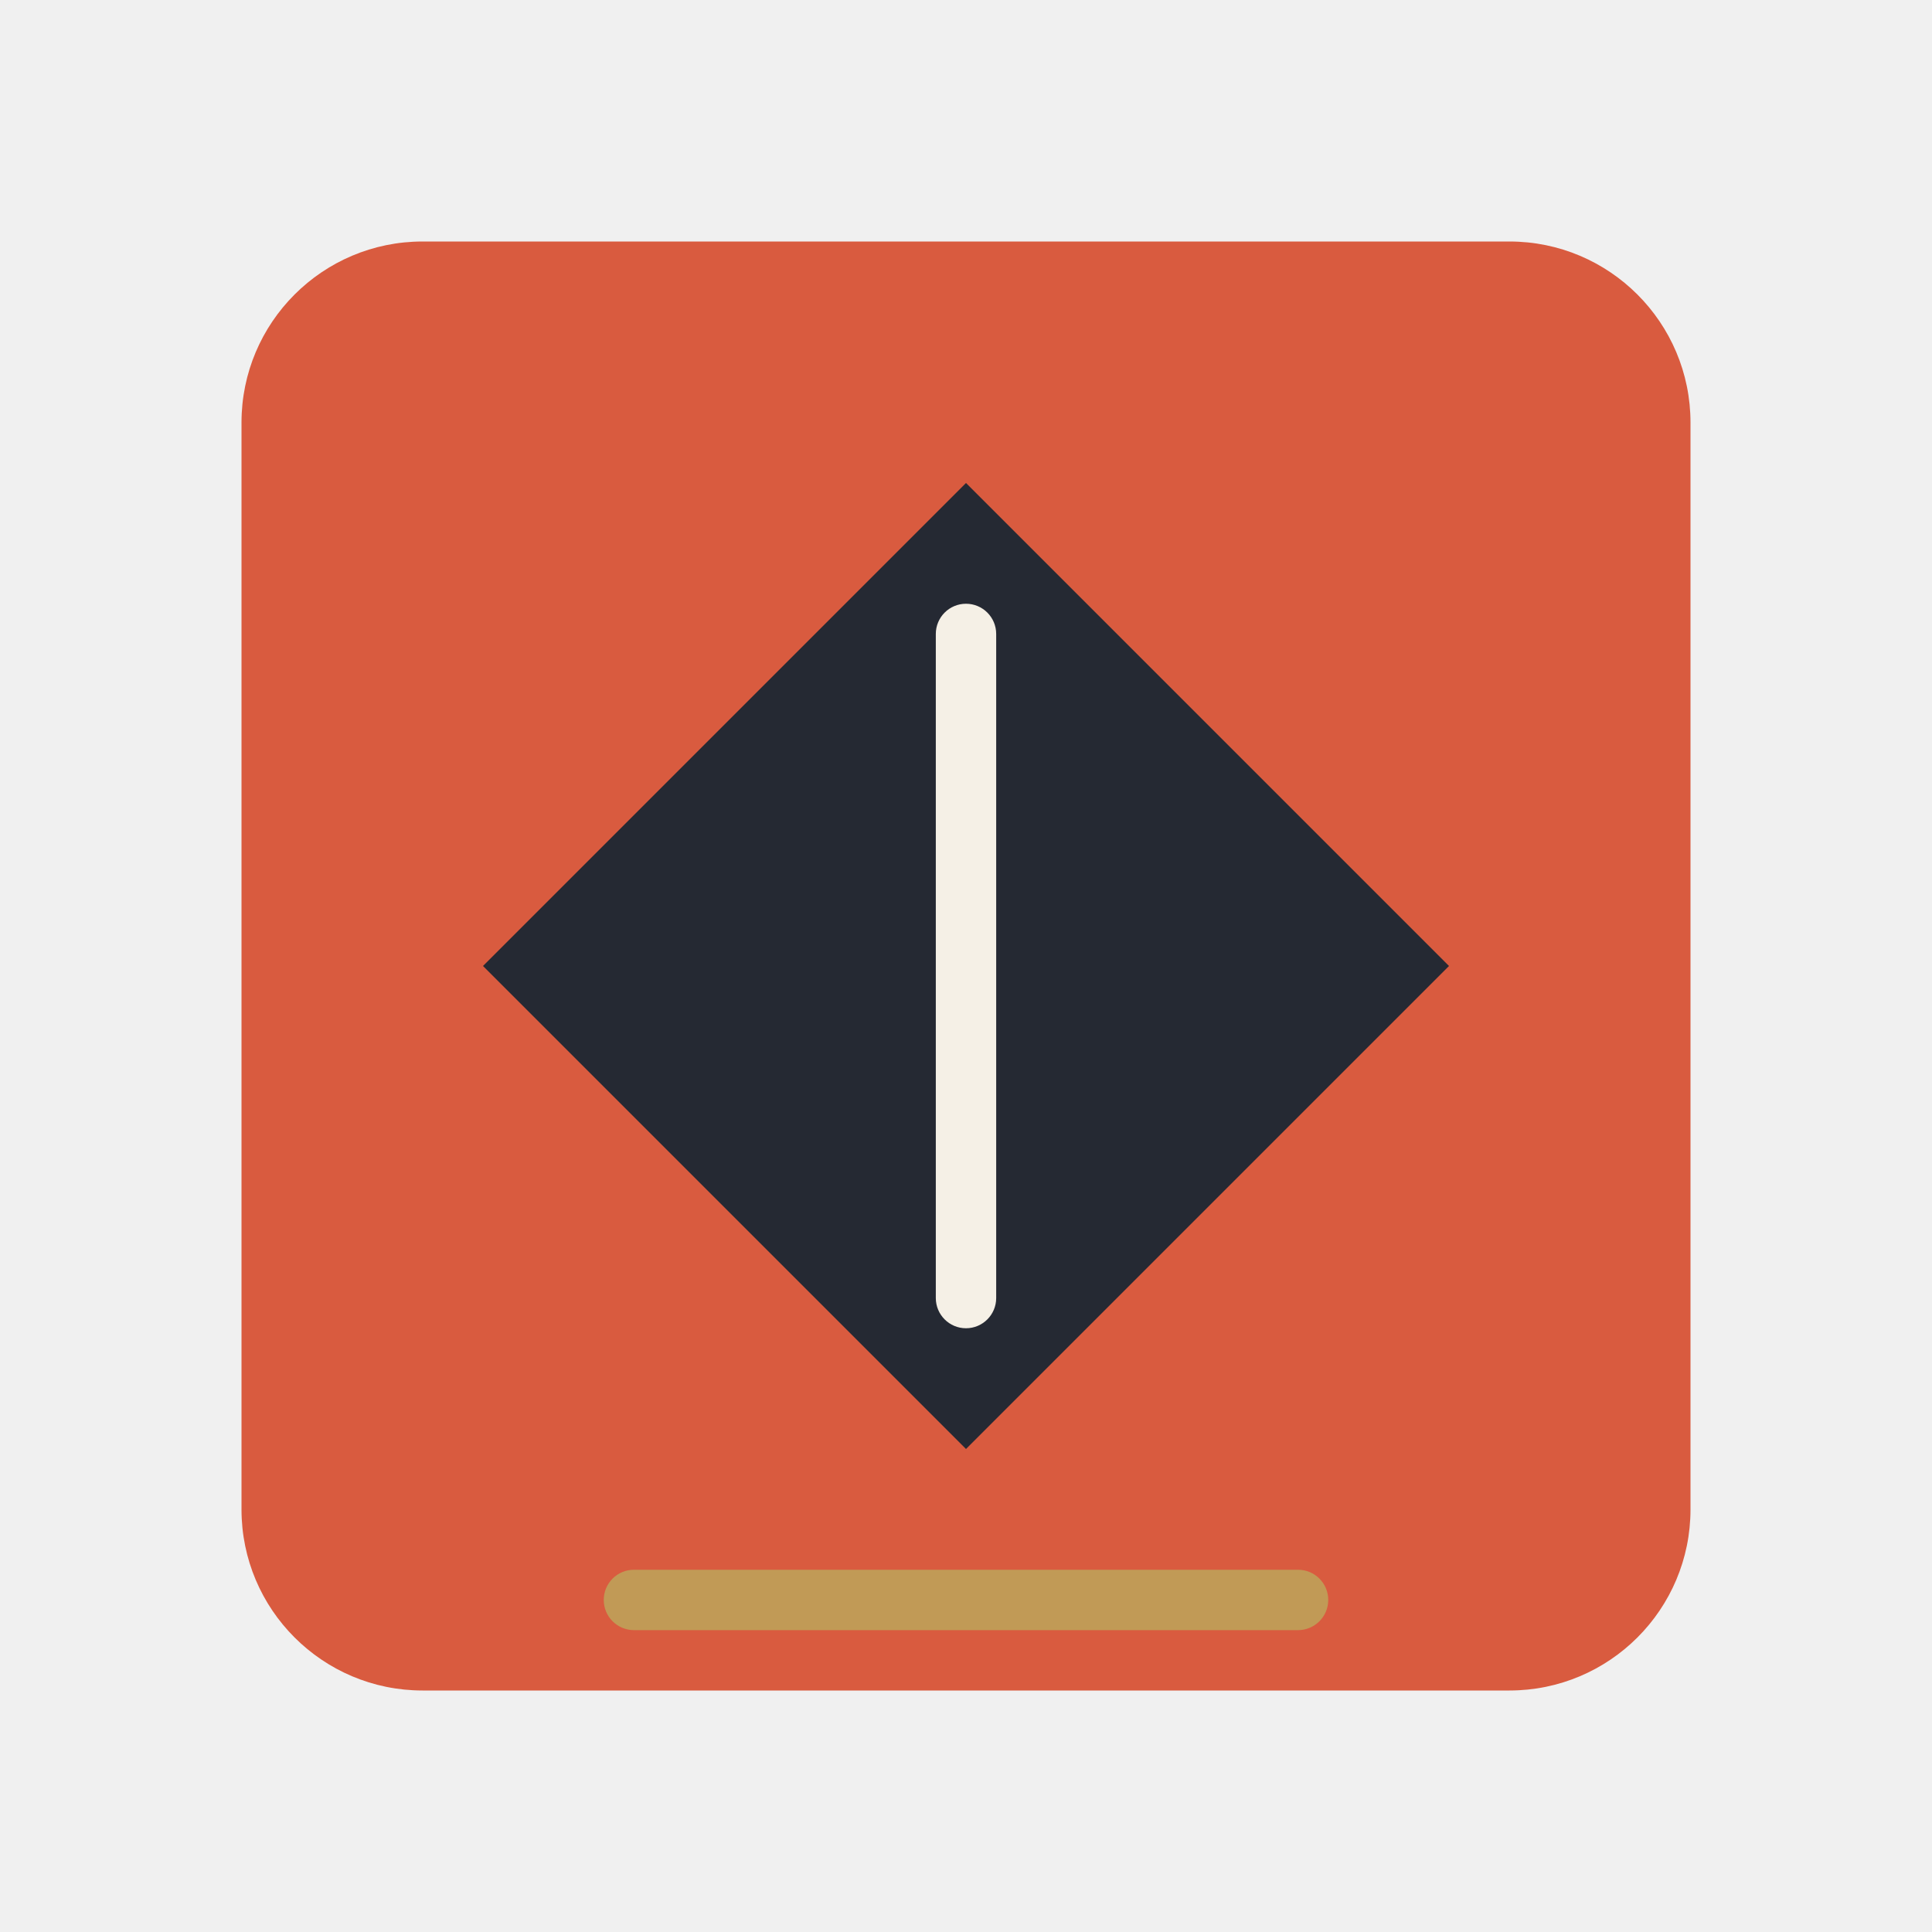
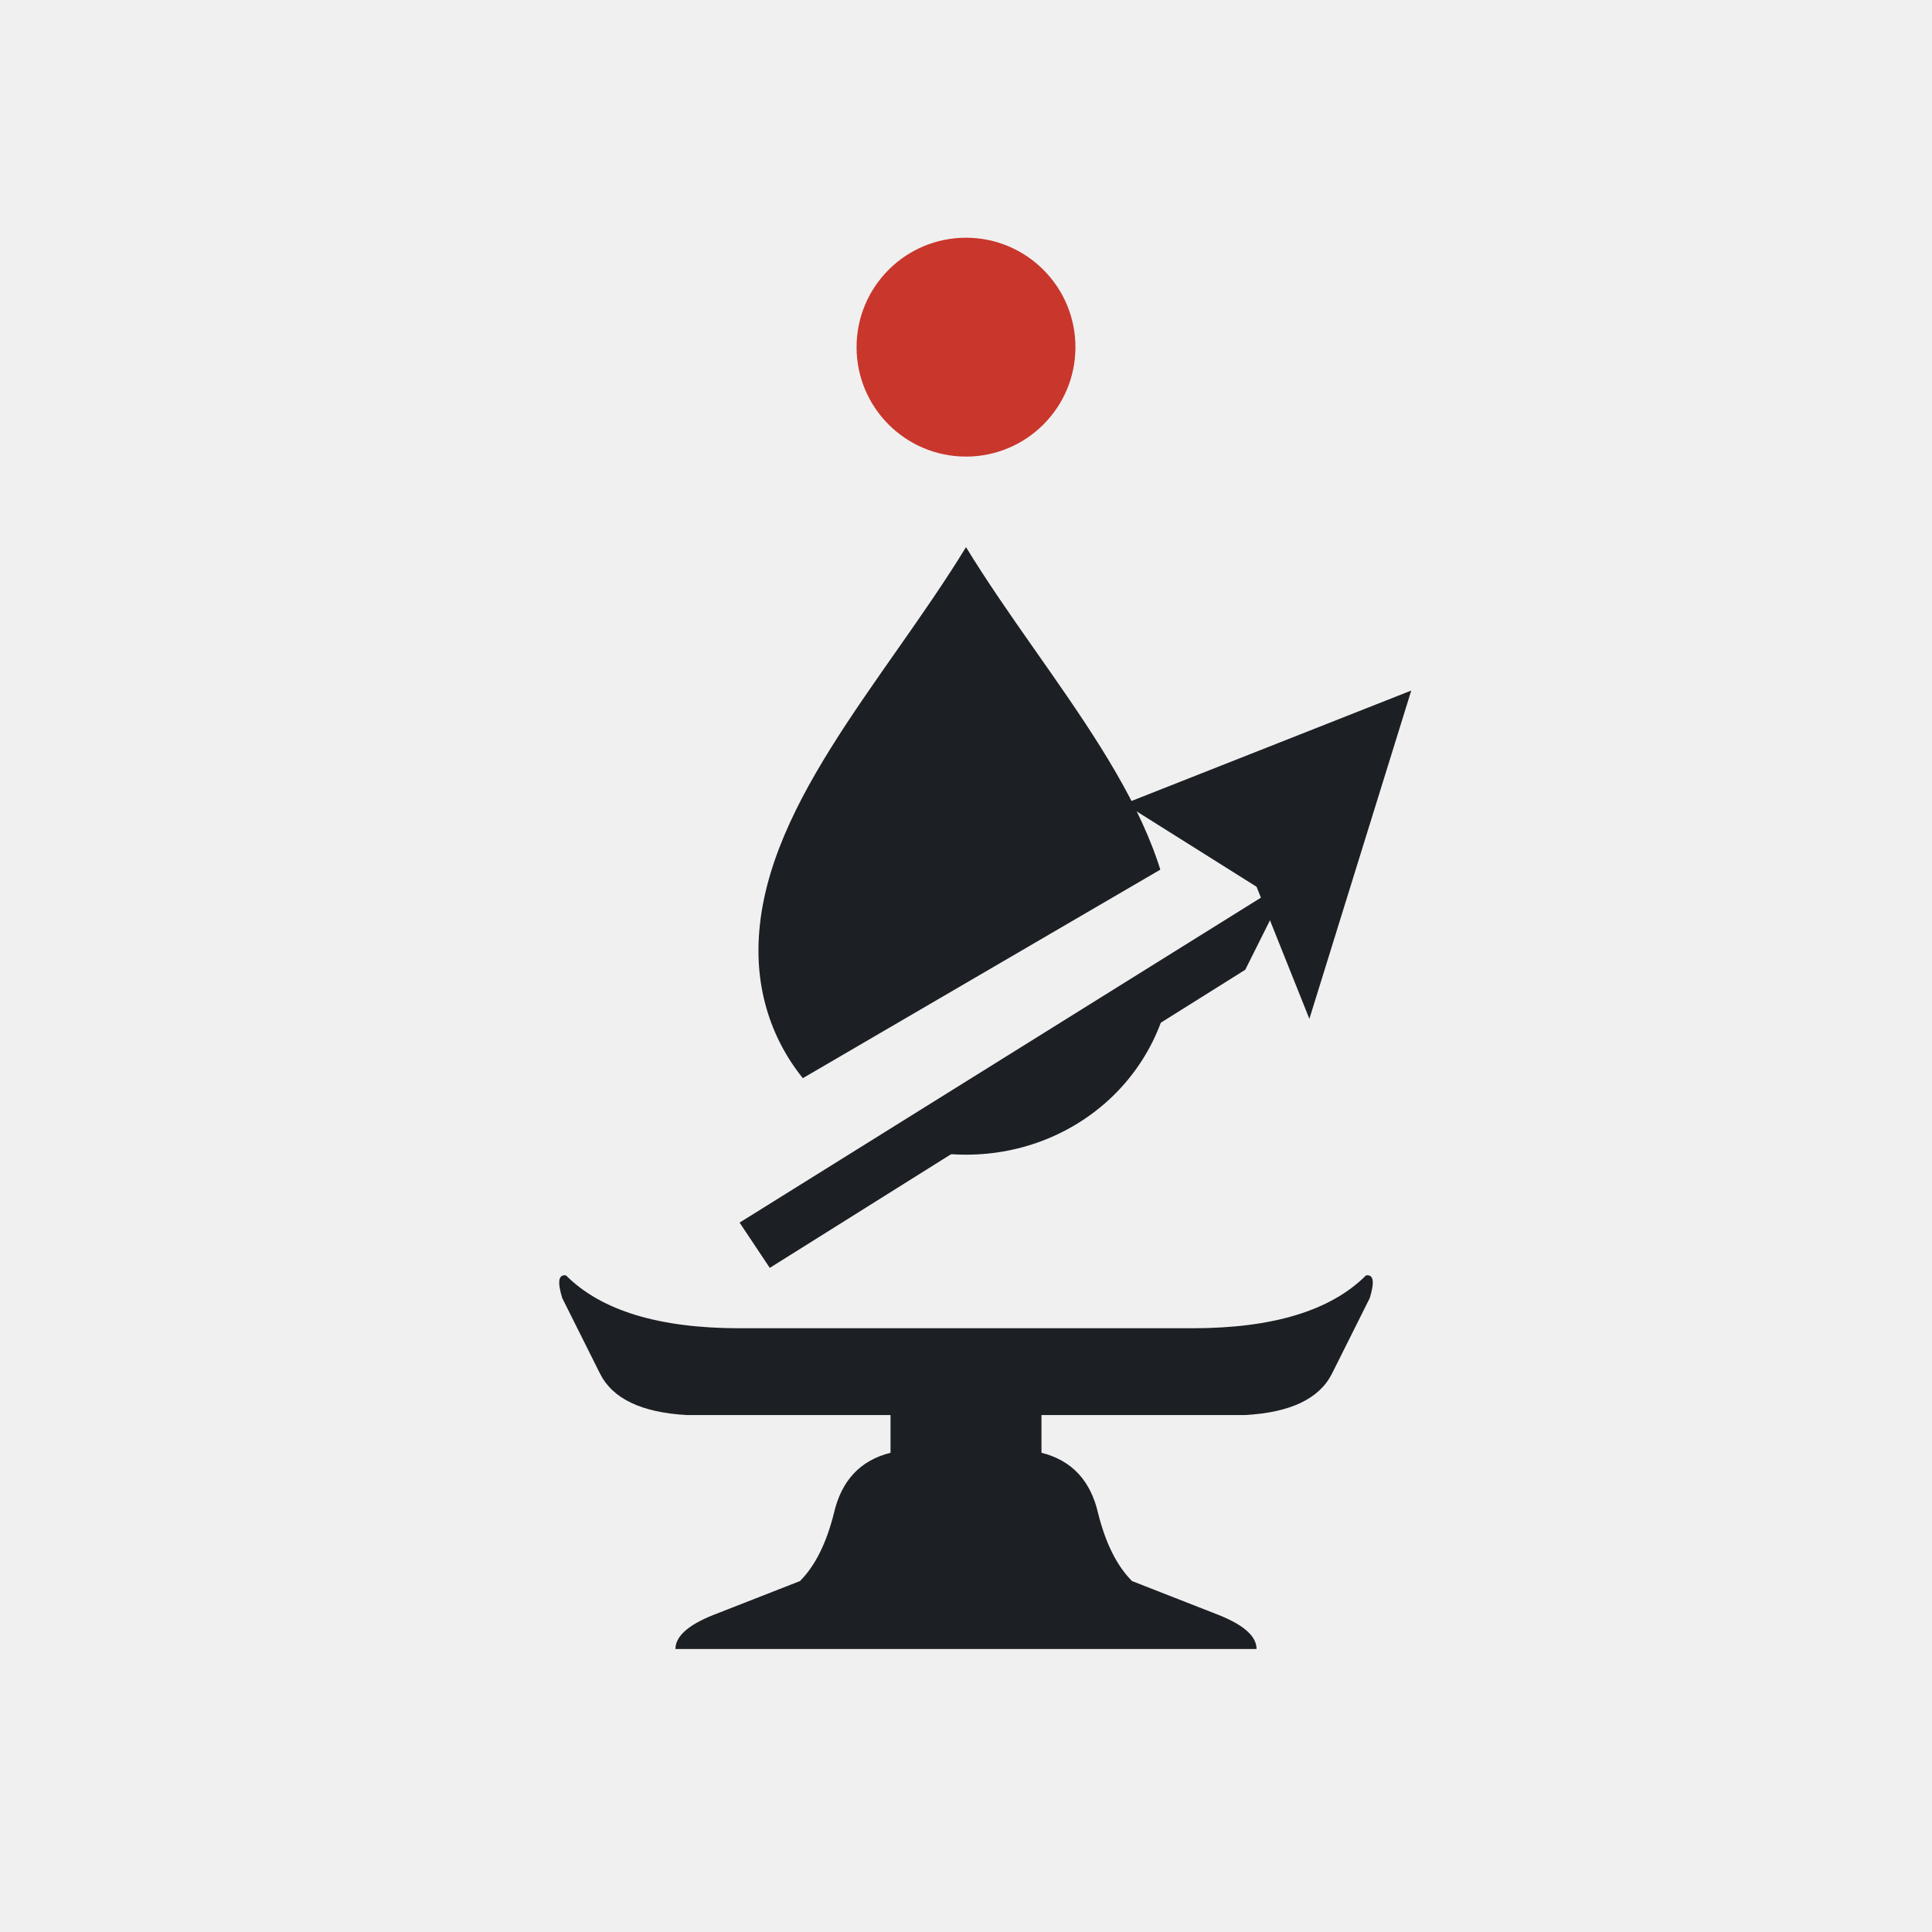
- <svg xmlns="http://www.w3.org/2000/svg" viewBox="0 0 32 32" width="32" height="32" role="img" aria-label="InkForge 墨铸">
-   <rect x="4" y="4" width="24" height="24" rx="3" ry="3" fill="#D95B3F" />
-   <polygon points="16,8 24,16 16,24 8,16" fill="#252933" />
-   <rect x="15.5" y="10" width="1" height="12" rx="0.5" ry="0.5" fill="#F5F0E6" />
-   <rect x="10" y="26" width="12" height="1" rx="0.5" ry="0.5" fill="#C19A56" />
+ <svg xmlns="http://www.w3.org/2000/svg" viewBox="0 0 1024 1024" width="32" height="32" role="img" aria-label="InkForge 墨铸">
+   <defs>
+     <mask id="favDropSlice">
+       <rect x="0" y="0" width="1024" height="1024" fill="#FFFFFF" />
+       <path d="M 356 612 L 668 430 L 700 484 L 388 666 Z" fill="#000000" />
+     </mask>
+   </defs>
+   <circle cx="512" cy="184" r="58" fill="#C9362C" />
+   <path d="M 512 290 C 556 362 622 430 622 504 C 622 566 572 612 512 612 C 452 612 402 566 402 504 C 402 430 468 362 512 290 Z" fill="#1C1F23" mask="url(#favDropSlice)" />
+   <path d="M 392 648 L 684 466 L 660 514 L 408 672 Z" fill="#1C1F23" />
+   <path d="M 748 366 L 596 426 L 666 470 L 694 540 Z" fill="#1C1F23" />
+   <path d="M 300 676 Q 294 675 298 688 L 318 728 Q 328 748 364 750 L 472 750 L 472 770 Q 448 776 442 802 Q 436 826 424 838 L 378 856 Q 358 864 358 874 L 666 874 Q 666 864 646 856 L 600 838 Q 588 826 582 802 Q 576 776 552 770 L 552 750 L 660 750 Q 696 748 706 728 L 726 688 Q 730 675 724 676 Q 696 704 632 704 L 392 704 Q 328 704 300 676 Z" fill="#1C1F23" />
</svg>
